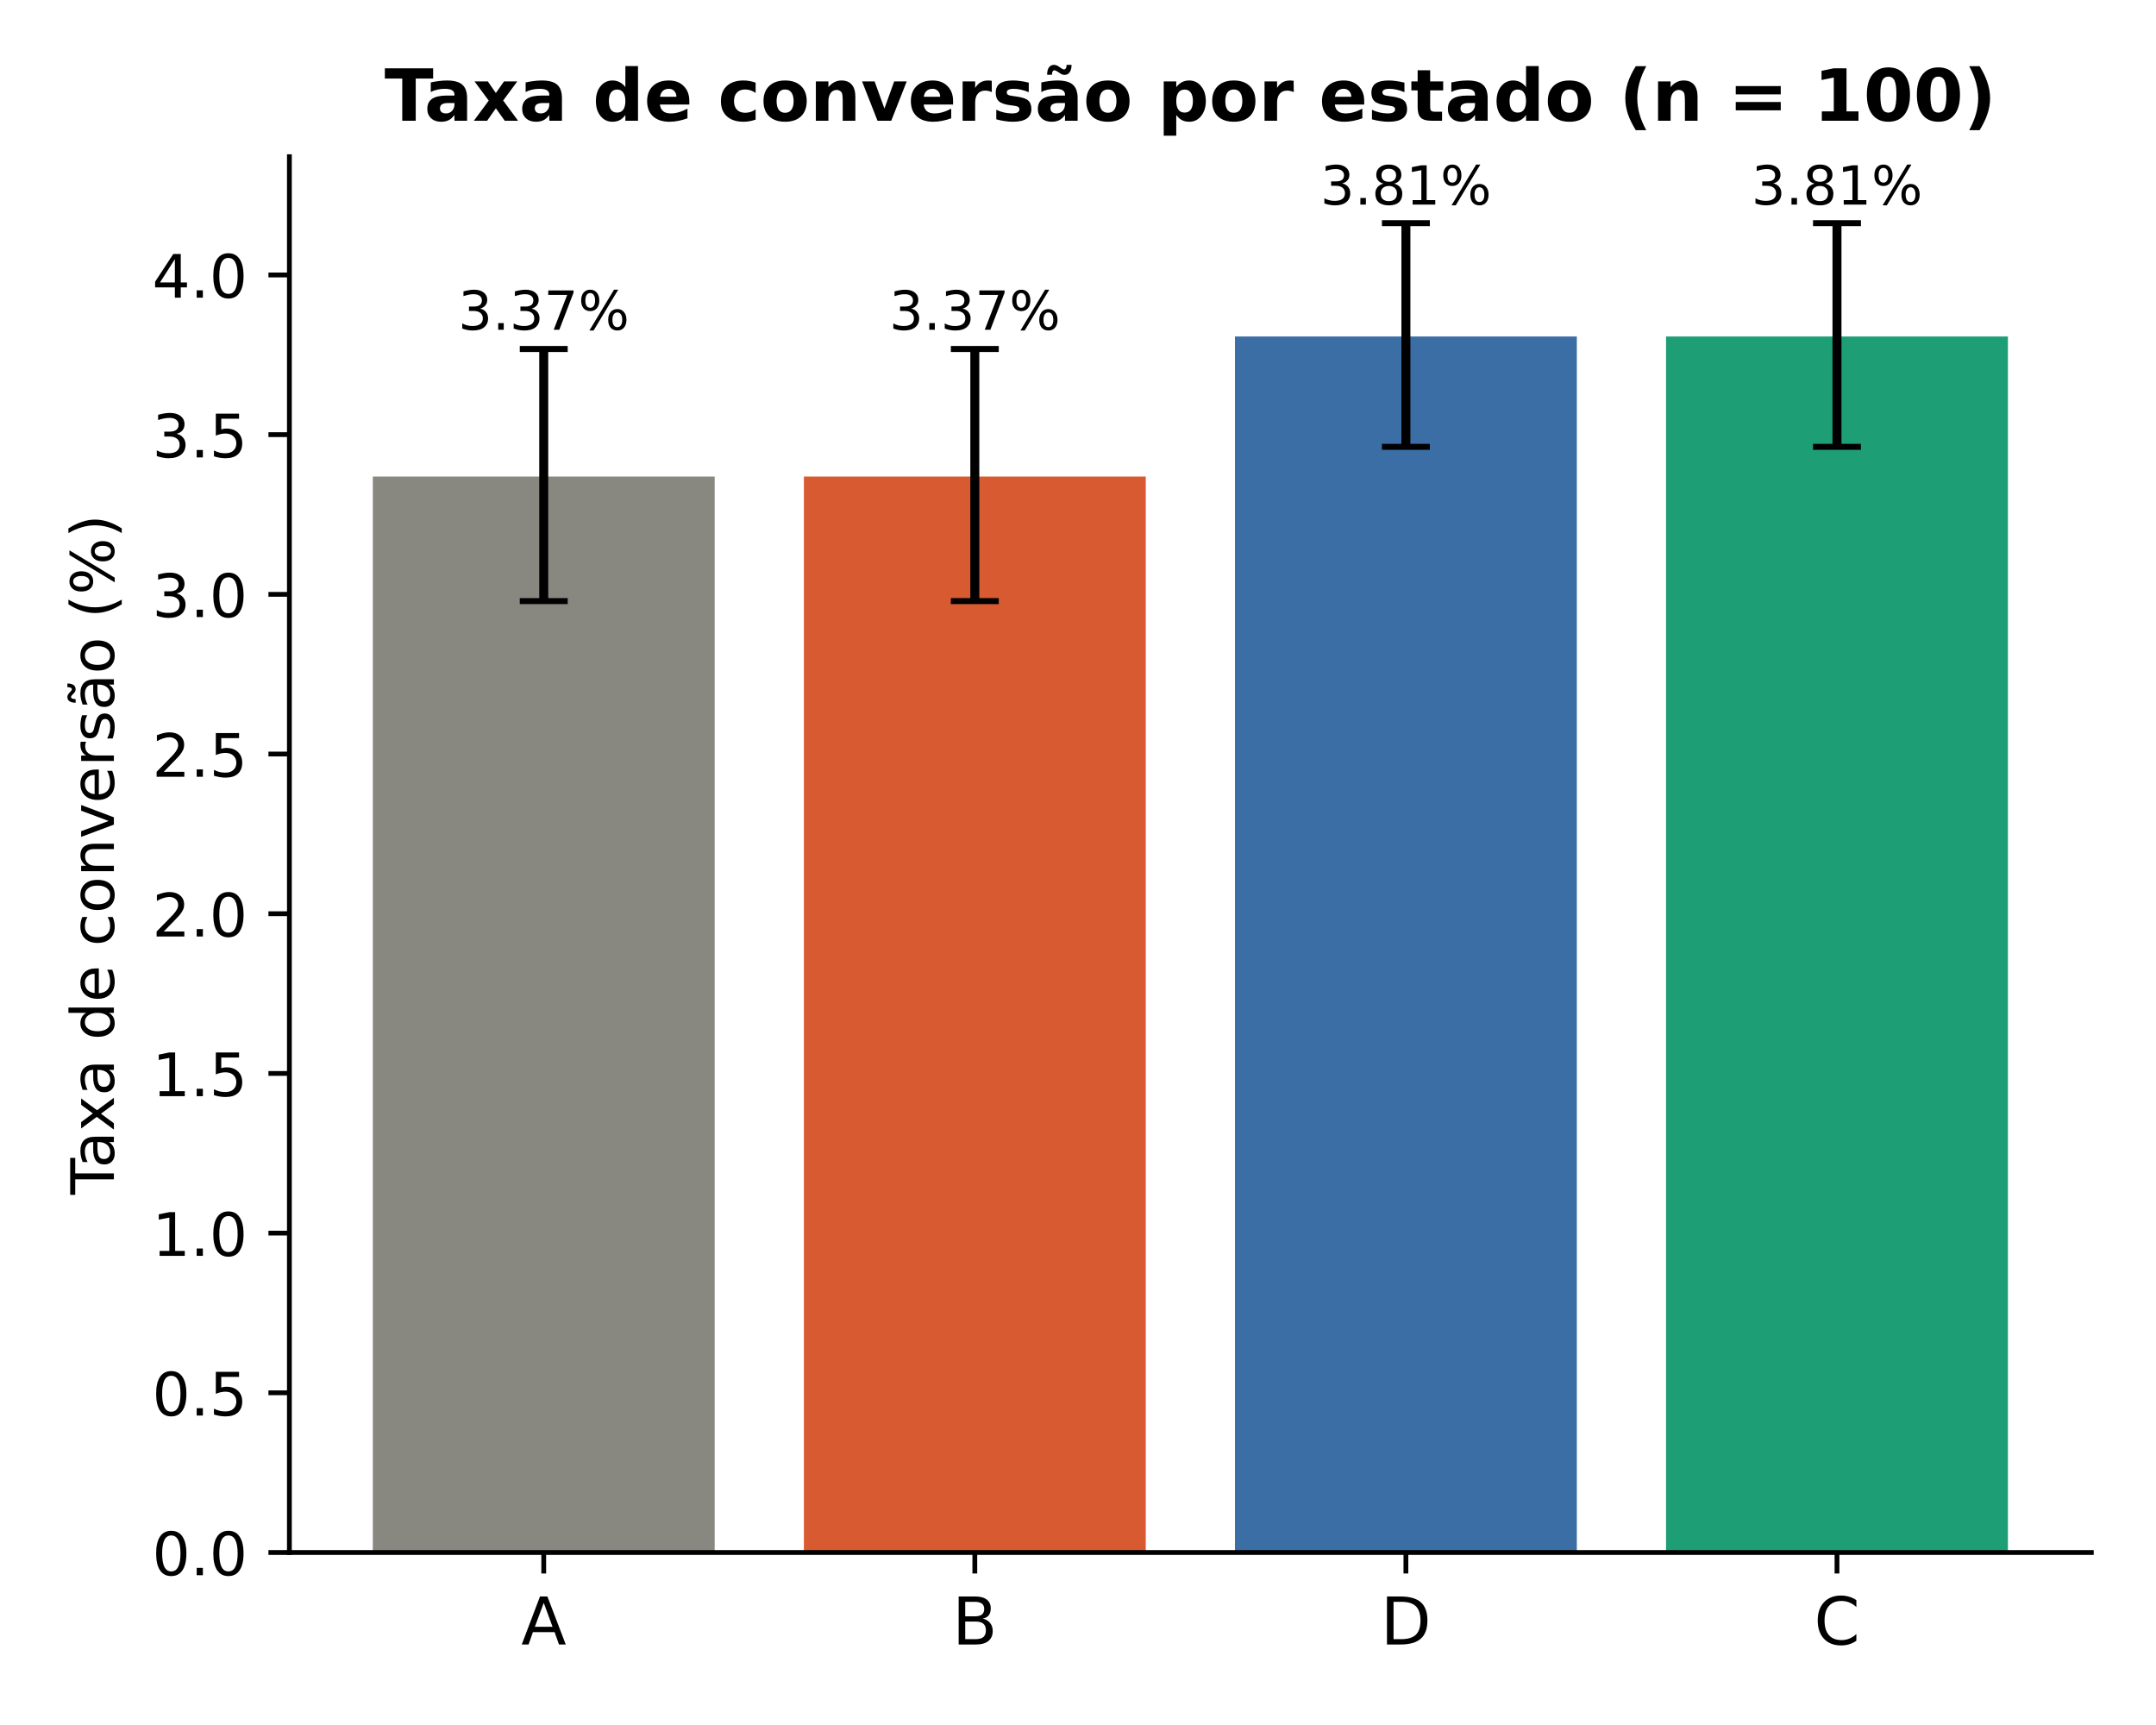
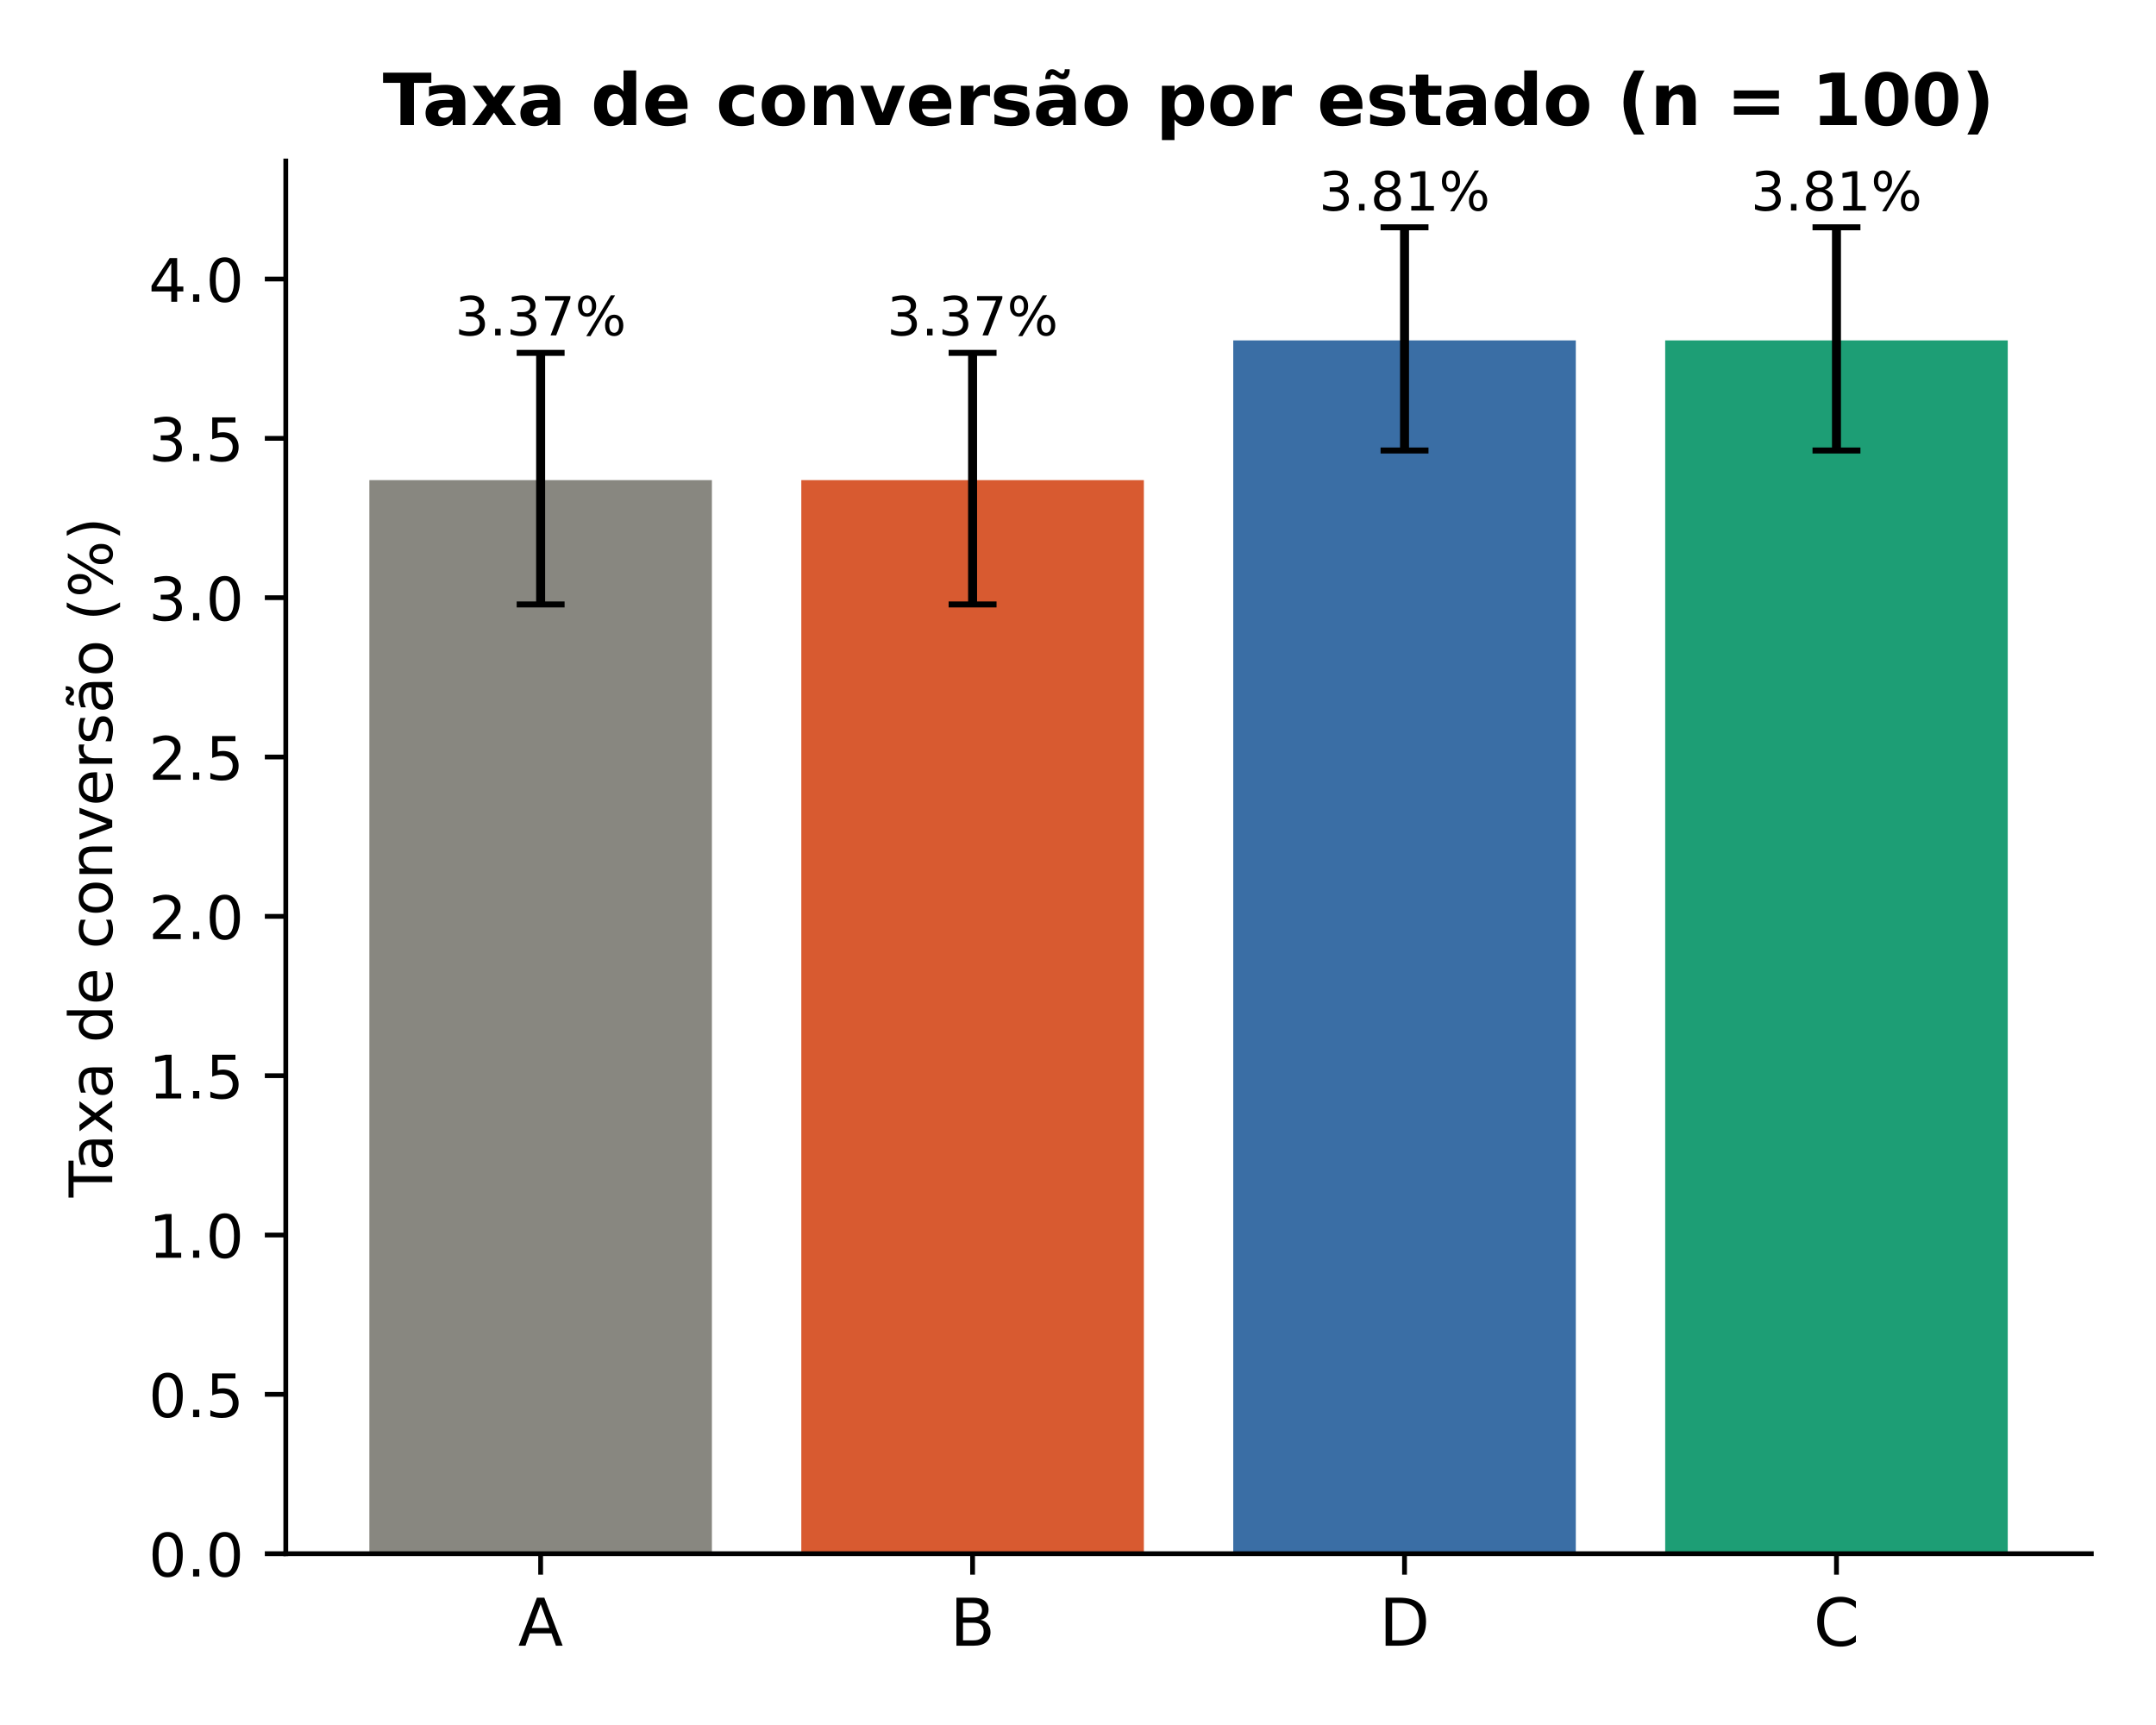
<svg xmlns="http://www.w3.org/2000/svg" xmlns:xlink="http://www.w3.org/1999/xlink" width="360pt" height="288pt" viewBox="0 0 360 288" version="1.1">
  <defs>
    <style type="text/css">*{stroke-linejoin: round; stroke-linecap: butt}</style>
  </defs>
  <g id="figure_1">
    <g id="patch_1">
      <path d="M 0 288  L 360 288  L 360 0  L 0 0  z " style="fill: #ffffff" />
    </g>
    <g id="axes_1">
      <g id="patch_2">
-         <path d="M 48.322 259.2  L 349.2 259.2  L 349.2 26.16  L 48.322 26.16  z " style="fill: #ffffff" />
+         <path d="M 47.72 259.4  L 349.2 259.4  L 349.2 26.88  L 47.72 26.88  z " style="fill: #ffffff" />
      </g>
      <g id="patch_3">
-         <path d="M 61.999 259.2  L 119.583 259.2  L 119.583 79.313  L 61.999 79.313  z " clip-path="url(#p8195629ac1)" style="fill: #888780; stroke: #ffffff; stroke-width: 0.5; stroke-linejoin: miter" />
+         <path d="M 61.424 259.4  L 119.123 259.4  L 119.123 79.914  L 61.424 79.914  z " clip-path="url(#pd07b28284a)" style="fill: #888780; stroke: #ffffff; stroke-width: 0.5; stroke-linejoin: miter" />
      </g>
      <g id="patch_4">
-         <path d="M 133.979 259.2  L 191.563 259.2  L 191.563 79.313  L 133.979 79.313  z " clip-path="url(#p8195629ac1)" style="fill: #d85a30; stroke: #ffffff; stroke-width: 0.5; stroke-linejoin: miter" />
+         <path d="M 133.548 259.4  L 191.248 259.4  L 191.248 79.914  L 133.548 79.914  z " clip-path="url(#pd07b28284a)" style="fill: #d85a30; stroke: #ffffff; stroke-width: 0.5; stroke-linejoin: miter" />
      </g>
      <g id="patch_5">
-         <path d="M 205.959 259.2  L 263.543 259.2  L 263.543 55.93  L 205.959 55.93  z " clip-path="url(#p8195629ac1)" style="fill: #3a6ea5; stroke: #ffffff; stroke-width: 0.5; stroke-linejoin: miter" />
+         <path d="M 205.672 259.4  L 263.372 259.4  L 263.372 56.584  L 205.672 56.584  z " clip-path="url(#pd07b28284a)" style="fill: #3a6ea5; stroke: #ffffff; stroke-width: 0.5; stroke-linejoin: miter" />
      </g>
      <g id="patch_6">
-         <path d="M 277.94 259.2  L 335.524 259.2  L 335.524 55.93  L 277.94 55.93  z " clip-path="url(#p8195629ac1)" style="fill: #1d9e75; stroke: #ffffff; stroke-width: 0.5; stroke-linejoin: miter" />
+         <path d="M 277.797 259.4  L 335.496 259.4  L 335.496 56.584  L 277.797 56.584  z " clip-path="url(#pd07b28284a)" style="fill: #1d9e75; stroke: #ffffff; stroke-width: 0.5; stroke-linejoin: miter" />
      </g>
      <g id="matplotlib.axis_1">
        <g id="xtick_1">
          <g id="line2d_1">
            <defs>
-               <path id="m11d0ac3cc1" d="M 0 0  L 0 3.5  " style="stroke: #000000; stroke-width: 0.8" />
+               <path id="me53afc6e7f" d="M 0 0  L 0 3.5  " style="stroke: #000000; stroke-width: 0.8" />
            </defs>
            <g>
-               <use xlink:href="#m11d0ac3cc1" x="90.791" y="259.2" style="stroke: #000000; stroke-width: 0.8" />
+               <use xlink:href="#me53afc6e7f" x="90.273" y="259.4" style="stroke: #000000; stroke-width: 0.8" />
            </g>
          </g>
          <g id="text_1">
-             <text style="font-size: 11px; font-family: 'DejaVu Sans', 'Bitstream Vera Sans', 'Computer Modern Sans Serif', 'Lucida Grande', 'Verdana', 'Geneva', 'Lucid', 'Arial', 'Helvetica', 'Avant Garde', sans-serif; text-anchor: middle" x="90.791" y="274.557" transform="rotate(-0 90.79072 274.5574)">A</text>
+             <text style="font-size: 11px; font-family: 'DejaVu Sans', 'Bitstream Vera Sans', 'Computer Modern Sans Serif', 'Lucida Grande', 'Verdana', 'Geneva', 'Lucid', 'Arial', 'Helvetica', 'Avant Garde', sans-serif; text-anchor: middle" x="90.273" y="274.758" transform="rotate(-0 90.2734 274.7583)">A</text>
          </g>
        </g>
        <g id="xtick_2">
          <g id="line2d_2">
            <g>
-               <use xlink:href="#m11d0ac3cc1" x="162.771" y="259.2" style="stroke: #000000; stroke-width: 0.8" />
+               <use xlink:href="#me53afc6e7f" x="162.398" y="259.4" style="stroke: #000000; stroke-width: 0.8" />
            </g>
          </g>
          <g id="text_2">
-             <text style="font-size: 11px; font-family: 'DejaVu Sans', 'Bitstream Vera Sans', 'Computer Modern Sans Serif', 'Lucida Grande', 'Verdana', 'Geneva', 'Lucid', 'Arial', 'Helvetica', 'Avant Garde', sans-serif; text-anchor: middle" x="162.771" y="274.557" transform="rotate(-0 162.771 274.5574)">B</text>
+             <text style="font-size: 11px; font-family: 'DejaVu Sans', 'Bitstream Vera Sans', 'Computer Modern Sans Serif', 'Lucida Grande', 'Verdana', 'Geneva', 'Lucid', 'Arial', 'Helvetica', 'Avant Garde', sans-serif; text-anchor: middle" x="162.398" y="274.758" transform="rotate(-0 162.3978 274.7583)">B</text>
          </g>
        </g>
        <g id="xtick_3">
          <g id="line2d_3">
            <g>
-               <use xlink:href="#m11d0ac3cc1" x="234.751" y="259.2" style="stroke: #000000; stroke-width: 0.8" />
+               <use xlink:href="#me53afc6e7f" x="234.522" y="259.4" style="stroke: #000000; stroke-width: 0.8" />
            </g>
          </g>
          <g id="text_3">
-             <text style="font-size: 11px; font-family: 'DejaVu Sans', 'Bitstream Vera Sans', 'Computer Modern Sans Serif', 'Lucida Grande', 'Verdana', 'Geneva', 'Lucid', 'Arial', 'Helvetica', 'Avant Garde', sans-serif; text-anchor: middle" x="234.751" y="274.557" transform="rotate(-0 234.7513 274.5574)">D</text>
+             <text style="font-size: 11px; font-family: 'DejaVu Sans', 'Bitstream Vera Sans', 'Computer Modern Sans Serif', 'Lucida Grande', 'Verdana', 'Geneva', 'Lucid', 'Arial', 'Helvetica', 'Avant Garde', sans-serif; text-anchor: middle" x="234.522" y="274.758" transform="rotate(-0 234.5222 274.7583)">D</text>
          </g>
        </g>
        <g id="xtick_4">
          <g id="line2d_4">
            <g>
-               <use xlink:href="#m11d0ac3cc1" x="306.732" y="259.2" style="stroke: #000000; stroke-width: 0.8" />
+               <use xlink:href="#me53afc6e7f" x="306.647" y="259.4" style="stroke: #000000; stroke-width: 0.8" />
            </g>
          </g>
          <g id="text_4">
-             <text style="font-size: 11px; font-family: 'DejaVu Sans', 'Bitstream Vera Sans', 'Computer Modern Sans Serif', 'Lucida Grande', 'Verdana', 'Geneva', 'Lucid', 'Arial', 'Helvetica', 'Avant Garde', sans-serif; text-anchor: middle" x="306.732" y="274.557" transform="rotate(-0 306.7316 274.5574)">C</text>
+             <text style="font-size: 11px; font-family: 'DejaVu Sans', 'Bitstream Vera Sans', 'Computer Modern Sans Serif', 'Lucida Grande', 'Verdana', 'Geneva', 'Lucid', 'Arial', 'Helvetica', 'Avant Garde', sans-serif; text-anchor: middle" x="306.647" y="274.758" transform="rotate(-0 306.6466 274.7583)">C</text>
          </g>
        </g>
      </g>
      <g id="matplotlib.axis_2">
        <g id="ytick_1">
          <g id="line2d_5">
            <defs>
-               <path id="m577023ab5d" d="M 0 0  L -3.5 0  " style="stroke: #000000; stroke-width: 0.8" />
+               <path id="m31d23cf1e1" d="M 0 0  L -3.5 0  " style="stroke: #000000; stroke-width: 0.8" />
            </defs>
            <g>
-               <use xlink:href="#m577023ab5d" x="48.322" y="259.2" style="stroke: #000000; stroke-width: 0.8" />
+               <use xlink:href="#m31d23cf1e1" x="47.72" y="259.4" style="stroke: #000000; stroke-width: 0.8" />
            </g>
          </g>
          <g id="text_5">
-             <text style="font-size: 10px; font-family: 'DejaVu Sans', 'Bitstream Vera Sans', 'Computer Modern Sans Serif', 'Lucida Grande', 'Verdana', 'Geneva', 'Lucid', 'Arial', 'Helvetica', 'Avant Garde', sans-serif; text-anchor: end" x="41.322" y="262.999" transform="rotate(-0 41.32234 262.9988)">0.0</text>
+             <text style="font-size: 10px; font-family: 'DejaVu Sans', 'Bitstream Vera Sans', 'Computer Modern Sans Serif', 'Lucida Grande', 'Verdana', 'Geneva', 'Lucid', 'Arial', 'Helvetica', 'Avant Garde', sans-serif; text-anchor: end" x="40.72" y="263.199" transform="rotate(-0 40.72 263.1992)">0.0</text>
          </g>
        </g>
        <g id="ytick_2">
          <g id="line2d_6">
            <g>
-               <use xlink:href="#m577023ab5d" x="48.322" y="232.538" style="stroke: #000000; stroke-width: 0.8" />
+               <use xlink:href="#m31d23cf1e1" x="47.72" y="232.798" style="stroke: #000000; stroke-width: 0.8" />
            </g>
          </g>
          <g id="text_6">
-             <text style="font-size: 10px; font-family: 'DejaVu Sans', 'Bitstream Vera Sans', 'Computer Modern Sans Serif', 'Lucida Grande', 'Verdana', 'Geneva', 'Lucid', 'Arial', 'Helvetica', 'Avant Garde', sans-serif; text-anchor: end" x="41.322" y="236.337" transform="rotate(-0 41.32234 236.337)">0.5</text>
+             <text style="font-size: 10px; font-family: 'DejaVu Sans', 'Bitstream Vera Sans', 'Computer Modern Sans Serif', 'Lucida Grande', 'Verdana', 'Geneva', 'Lucid', 'Arial', 'Helvetica', 'Avant Garde', sans-serif; text-anchor: end" x="40.72" y="236.597" transform="rotate(-0 40.72 236.5969)">0.5</text>
          </g>
        </g>
        <g id="ytick_3">
          <g id="line2d_7">
            <g>
-               <use xlink:href="#m577023ab5d" x="48.322" y="205.876" style="stroke: #000000; stroke-width: 0.8" />
+               <use xlink:href="#m31d23cf1e1" x="47.72" y="206.195" style="stroke: #000000; stroke-width: 0.8" />
            </g>
          </g>
          <g id="text_7">
-             <text style="font-size: 10px; font-family: 'DejaVu Sans', 'Bitstream Vera Sans', 'Computer Modern Sans Serif', 'Lucida Grande', 'Verdana', 'Geneva', 'Lucid', 'Arial', 'Helvetica', 'Avant Garde', sans-serif; text-anchor: end" x="41.322" y="209.675" transform="rotate(-0 41.32234 209.6752)">1.0</text>
+             <text style="font-size: 10px; font-family: 'DejaVu Sans', 'Bitstream Vera Sans', 'Computer Modern Sans Serif', 'Lucida Grande', 'Verdana', 'Geneva', 'Lucid', 'Arial', 'Helvetica', 'Avant Garde', sans-serif; text-anchor: end" x="40.72" y="209.995" transform="rotate(-0 40.72 209.9946)">1.0</text>
          </g>
        </g>
        <g id="ytick_4">
          <g id="line2d_8">
            <g>
-               <use xlink:href="#m577023ab5d" x="48.322" y="179.215" style="stroke: #000000; stroke-width: 0.8" />
+               <use xlink:href="#m31d23cf1e1" x="47.72" y="179.593" style="stroke: #000000; stroke-width: 0.8" />
            </g>
          </g>
          <g id="text_8">
-             <text style="font-size: 10px; font-family: 'DejaVu Sans', 'Bitstream Vera Sans', 'Computer Modern Sans Serif', 'Lucida Grande', 'Verdana', 'Geneva', 'Lucid', 'Arial', 'Helvetica', 'Avant Garde', sans-serif; text-anchor: end" x="41.322" y="183.013" transform="rotate(-0 41.32234 183.0134)">1.5</text>
+             <text style="font-size: 10px; font-family: 'DejaVu Sans', 'Bitstream Vera Sans', 'Computer Modern Sans Serif', 'Lucida Grande', 'Verdana', 'Geneva', 'Lucid', 'Arial', 'Helvetica', 'Avant Garde', sans-serif; text-anchor: end" x="40.72" y="183.392" transform="rotate(-0 40.72 183.3923)">1.5</text>
          </g>
        </g>
        <g id="ytick_5">
          <g id="line2d_9">
            <g>
-               <use xlink:href="#m577023ab5d" x="48.322" y="152.553" style="stroke: #000000; stroke-width: 0.8" />
+               <use xlink:href="#m31d23cf1e1" x="47.72" y="152.991" style="stroke: #000000; stroke-width: 0.8" />
            </g>
          </g>
          <g id="text_9">
-             <text style="font-size: 10px; font-family: 'DejaVu Sans', 'Bitstream Vera Sans', 'Computer Modern Sans Serif', 'Lucida Grande', 'Verdana', 'Geneva', 'Lucid', 'Arial', 'Helvetica', 'Avant Garde', sans-serif; text-anchor: end" x="41.322" y="156.352" transform="rotate(-0 41.32234 156.3516)">2.0</text>
+             <text style="font-size: 10px; font-family: 'DejaVu Sans', 'Bitstream Vera Sans', 'Computer Modern Sans Serif', 'Lucida Grande', 'Verdana', 'Geneva', 'Lucid', 'Arial', 'Helvetica', 'Avant Garde', sans-serif; text-anchor: end" x="40.72" y="156.79" transform="rotate(-0 40.72 156.79)">2.0</text>
          </g>
        </g>
        <g id="ytick_6">
          <g id="line2d_10">
            <g>
-               <use xlink:href="#m577023ab5d" x="48.322" y="125.891" style="stroke: #000000; stroke-width: 0.8" />
+               <use xlink:href="#m31d23cf1e1" x="47.72" y="126.388" style="stroke: #000000; stroke-width: 0.8" />
            </g>
          </g>
          <g id="text_10">
-             <text style="font-size: 10px; font-family: 'DejaVu Sans', 'Bitstream Vera Sans', 'Computer Modern Sans Serif', 'Lucida Grande', 'Verdana', 'Geneva', 'Lucid', 'Arial', 'Helvetica', 'Avant Garde', sans-serif; text-anchor: end" x="41.322" y="129.69" transform="rotate(-0 41.32234 129.6899)">2.5</text>
+             <text style="font-size: 10px; font-family: 'DejaVu Sans', 'Bitstream Vera Sans', 'Computer Modern Sans Serif', 'Lucida Grande', 'Verdana', 'Geneva', 'Lucid', 'Arial', 'Helvetica', 'Avant Garde', sans-serif; text-anchor: end" x="40.72" y="130.188" transform="rotate(-0 40.72 130.1877)">2.5</text>
          </g>
        </g>
        <g id="ytick_7">
          <g id="line2d_11">
            <g>
-               <use xlink:href="#m577023ab5d" x="48.322" y="99.229" style="stroke: #000000; stroke-width: 0.8" />
+               <use xlink:href="#m31d23cf1e1" x="47.72" y="99.786" style="stroke: #000000; stroke-width: 0.8" />
            </g>
          </g>
          <g id="text_11">
-             <text style="font-size: 10px; font-family: 'DejaVu Sans', 'Bitstream Vera Sans', 'Computer Modern Sans Serif', 'Lucida Grande', 'Verdana', 'Geneva', 'Lucid', 'Arial', 'Helvetica', 'Avant Garde', sans-serif; text-anchor: end" x="41.322" y="103.028" transform="rotate(-0 41.32234 103.0281)">3.0</text>
+             <text style="font-size: 10px; font-family: 'DejaVu Sans', 'Bitstream Vera Sans', 'Computer Modern Sans Serif', 'Lucida Grande', 'Verdana', 'Geneva', 'Lucid', 'Arial', 'Helvetica', 'Avant Garde', sans-serif; text-anchor: end" x="40.72" y="103.585" transform="rotate(-0 40.72 103.5854)">3.0</text>
          </g>
        </g>
        <g id="ytick_8">
          <g id="line2d_12">
            <g>
-               <use xlink:href="#m577023ab5d" x="48.322" y="72.567" style="stroke: #000000; stroke-width: 0.8" />
+               <use xlink:href="#m31d23cf1e1" x="47.72" y="73.184" style="stroke: #000000; stroke-width: 0.8" />
            </g>
          </g>
          <g id="text_12">
-             <text style="font-size: 10px; font-family: 'DejaVu Sans', 'Bitstream Vera Sans', 'Computer Modern Sans Serif', 'Lucida Grande', 'Verdana', 'Geneva', 'Lucid', 'Arial', 'Helvetica', 'Avant Garde', sans-serif; text-anchor: end" x="41.322" y="76.366" transform="rotate(-0 41.32234 76.36626)">3.5</text>
+             <text style="font-size: 10px; font-family: 'DejaVu Sans', 'Bitstream Vera Sans', 'Computer Modern Sans Serif', 'Lucida Grande', 'Verdana', 'Geneva', 'Lucid', 'Arial', 'Helvetica', 'Avant Garde', sans-serif; text-anchor: end" x="40.72" y="76.983" transform="rotate(-0 40.72 76.9831)">3.5</text>
          </g>
        </g>
        <g id="ytick_9">
          <g id="line2d_13">
            <g>
-               <use xlink:href="#m577023ab5d" x="48.322" y="45.906" style="stroke: #000000; stroke-width: 0.8" />
+               <use xlink:href="#m31d23cf1e1" x="47.72" y="46.582" style="stroke: #000000; stroke-width: 0.8" />
            </g>
          </g>
          <g id="text_13">
-             <text style="font-size: 10px; font-family: 'DejaVu Sans', 'Bitstream Vera Sans', 'Computer Modern Sans Serif', 'Lucida Grande', 'Verdana', 'Geneva', 'Lucid', 'Arial', 'Helvetica', 'Avant Garde', sans-serif; text-anchor: end" x="41.322" y="49.704" transform="rotate(-0 41.32234 49.70447)">4.0</text>
+             <text style="font-size: 10px; font-family: 'DejaVu Sans', 'Bitstream Vera Sans', 'Computer Modern Sans Serif', 'Lucida Grande', 'Verdana', 'Geneva', 'Lucid', 'Arial', 'Helvetica', 'Avant Garde', sans-serif; text-anchor: end" x="40.72" y="50.381" transform="rotate(-0 40.72 50.3808)">4.0</text>
          </g>
        </g>
        <g id="text_14">
-           <text style="font-size: 10px; font-family: 'DejaVu Sans', 'Bitstream Vera Sans', 'Computer Modern Sans Serif', 'Lucida Grande', 'Verdana', 'Geneva', 'Lucid', 'Arial', 'Helvetica', 'Avant Garde', sans-serif; text-anchor: middle" x="19.017" y="142.68" transform="rotate(-90 19.01687 142.68)">Taxa de conversão (%)</text>
+           <text style="font-size: 10px; font-family: 'DejaVu Sans', 'Bitstream Vera Sans', 'Computer Modern Sans Serif', 'Lucida Grande', 'Verdana', 'Geneva', 'Lucid', 'Arial', 'Helvetica', 'Avant Garde', sans-serif; text-anchor: middle" x="18.737" y="143.14" transform="rotate(-90 18.73719 143.14)">Taxa de conversão (%)</text>
        </g>
      </g>
      <g id="LineCollection_1">
-         <path d="M 90.791 100.359  L 90.791 58.267  " clip-path="url(#p8195629ac1)" style="fill: none; stroke: #000000; stroke-width: 1.5" />
-         <path d="M 162.771 100.359  L 162.771 58.267  " clip-path="url(#p8195629ac1)" style="fill: none; stroke: #000000; stroke-width: 1.5" />
-         <path d="M 234.751 74.604  L 234.751 37.257  " clip-path="url(#p8195629ac1)" style="fill: none; stroke: #000000; stroke-width: 1.5" />
-         <path d="M 306.732 74.604  L 306.732 37.257  " clip-path="url(#p8195629ac1)" style="fill: none; stroke: #000000; stroke-width: 1.5" />
+         <path d="M 90.273 100.914  L 90.273 58.915  " clip-path="url(#pd07b28284a)" style="fill: none; stroke: #000000; stroke-width: 1.5" />
+         <path d="M 162.398 100.914  L 162.398 58.915  " clip-path="url(#pd07b28284a)" style="fill: none; stroke: #000000; stroke-width: 1.5" />
+         <path d="M 234.522 75.216  L 234.522 37.952  " clip-path="url(#pd07b28284a)" style="fill: none; stroke: #000000; stroke-width: 1.5" />
+         <path d="M 306.647 75.216  L 306.647 37.952  " clip-path="url(#pd07b28284a)" style="fill: none; stroke: #000000; stroke-width: 1.5" />
      </g>
      <g id="line2d_14">
        <defs>
-           <path id="m3bbd214e64" d="M 4 0  L -4 -0  " style="stroke: #000000" />
+           <path id="md07f7144cb" d="M 4 0  L -4 -0  " style="stroke: #000000" />
        </defs>
-         <g clip-path="url(#p8195629ac1)">
-           <use xlink:href="#m3bbd214e64" x="90.791" y="100.359" style="fill: #1f77b4; stroke: #000000" />
-           <use xlink:href="#m3bbd214e64" x="162.771" y="100.359" style="fill: #1f77b4; stroke: #000000" />
-           <use xlink:href="#m3bbd214e64" x="234.751" y="74.604" style="fill: #1f77b4; stroke: #000000" />
-           <use xlink:href="#m3bbd214e64" x="306.732" y="74.604" style="fill: #1f77b4; stroke: #000000" />
+         <g clip-path="url(#pd07b28284a)">
+           <use xlink:href="#md07f7144cb" x="90.273" y="100.914" style="fill: #1f77b4; stroke: #000000" />
+           <use xlink:href="#md07f7144cb" x="162.398" y="100.914" style="fill: #1f77b4; stroke: #000000" />
+           <use xlink:href="#md07f7144cb" x="234.522" y="75.216" style="fill: #1f77b4; stroke: #000000" />
+           <use xlink:href="#md07f7144cb" x="306.647" y="75.216" style="fill: #1f77b4; stroke: #000000" />
        </g>
      </g>
      <g id="line2d_15">
-         <g clip-path="url(#p8195629ac1)">
-           <use xlink:href="#m3bbd214e64" x="90.791" y="58.267" style="fill: #1f77b4; stroke: #000000" />
-           <use xlink:href="#m3bbd214e64" x="162.771" y="58.267" style="fill: #1f77b4; stroke: #000000" />
-           <use xlink:href="#m3bbd214e64" x="234.751" y="37.257" style="fill: #1f77b4; stroke: #000000" />
-           <use xlink:href="#m3bbd214e64" x="306.732" y="37.257" style="fill: #1f77b4; stroke: #000000" />
+         <g clip-path="url(#pd07b28284a)">
+           <use xlink:href="#md07f7144cb" x="90.273" y="58.915" style="fill: #1f77b4; stroke: #000000" />
+           <use xlink:href="#md07f7144cb" x="162.398" y="58.915" style="fill: #1f77b4; stroke: #000000" />
+           <use xlink:href="#md07f7144cb" x="234.522" y="37.952" style="fill: #1f77b4; stroke: #000000" />
+           <use xlink:href="#md07f7144cb" x="306.647" y="37.952" style="fill: #1f77b4; stroke: #000000" />
        </g>
      </g>
      <g id="patch_7">
-         <path d="M 48.322 259.2  L 48.322 26.16  " style="fill: none; stroke: #000000; stroke-width: 0.8; stroke-linejoin: miter; stroke-linecap: square" />
+         <path d="M 47.72 259.4  L 47.72 26.88  " style="fill: none; stroke: #000000; stroke-width: 0.8; stroke-linejoin: miter; stroke-linecap: square" />
      </g>
      <g id="patch_8">
-         <path d="M 48.322 259.2  L 349.2 259.2  " style="fill: none; stroke: #000000; stroke-width: 0.8; stroke-linejoin: miter; stroke-linecap: square" />
+         <path d="M 47.72 259.4  L 349.2 259.4  " style="fill: none; stroke: #000000; stroke-width: 0.8; stroke-linejoin: miter; stroke-linecap: square" />
      </g>
      <g id="text_15">
-         <text style="font-size: 9px; font-family: 'DejaVu Sans', 'Bitstream Vera Sans', 'Computer Modern Sans Serif', 'Lucida Grande', 'Verdana', 'Geneva', 'Lucid', 'Arial', 'Helvetica', 'Avant Garde', sans-serif; text-anchor: middle" x="90.791" y="55.052" transform="rotate(-0 90.79072 55.05213)">3.37%</text>
+         <text style="font-size: 9px; font-family: 'DejaVu Sans', 'Bitstream Vera Sans', 'Computer Modern Sans Serif', 'Lucida Grande', 'Verdana', 'Geneva', 'Lucid', 'Arial', 'Helvetica', 'Avant Garde', sans-serif; text-anchor: middle" x="90.273" y="55.993" transform="rotate(-0 90.2734 55.99323)">3.37%</text>
      </g>
      <g id="text_16">
-         <text style="font-size: 9px; font-family: 'DejaVu Sans', 'Bitstream Vera Sans', 'Computer Modern Sans Serif', 'Lucida Grande', 'Verdana', 'Geneva', 'Lucid', 'Arial', 'Helvetica', 'Avant Garde', sans-serif; text-anchor: middle" x="162.771" y="55.052" transform="rotate(-0 162.771 55.05213)">3.37%</text>
+         <text style="font-size: 9px; font-family: 'DejaVu Sans', 'Bitstream Vera Sans', 'Computer Modern Sans Serif', 'Lucida Grande', 'Verdana', 'Geneva', 'Lucid', 'Arial', 'Helvetica', 'Avant Garde', sans-serif; text-anchor: middle" x="162.398" y="55.993" transform="rotate(-0 162.3978 55.99323)">3.37%</text>
      </g>
      <g id="text_17">
-         <text style="font-size: 9px; font-family: 'DejaVu Sans', 'Bitstream Vera Sans', 'Computer Modern Sans Serif', 'Lucida Grande', 'Verdana', 'Geneva', 'Lucid', 'Arial', 'Helvetica', 'Avant Garde', sans-serif; text-anchor: middle" x="234.751" y="34.161" transform="rotate(-0 234.7513 34.16137)">3.81%</text>
+         <text style="font-size: 9px; font-family: 'DejaVu Sans', 'Bitstream Vera Sans', 'Computer Modern Sans Serif', 'Lucida Grande', 'Verdana', 'Geneva', 'Lucid', 'Arial', 'Helvetica', 'Avant Garde', sans-serif; text-anchor: middle" x="234.522" y="35.149" transform="rotate(-0 234.5222 35.14908)">3.81%</text>
      </g>
      <g id="text_18">
-         <text style="font-size: 9px; font-family: 'DejaVu Sans', 'Bitstream Vera Sans', 'Computer Modern Sans Serif', 'Lucida Grande', 'Verdana', 'Geneva', 'Lucid', 'Arial', 'Helvetica', 'Avant Garde', sans-serif; text-anchor: middle" x="306.732" y="34.161" transform="rotate(-0 306.7316 34.16137)">3.81%</text>
+         <text style="font-size: 9px; font-family: 'DejaVu Sans', 'Bitstream Vera Sans', 'Computer Modern Sans Serif', 'Lucida Grande', 'Verdana', 'Geneva', 'Lucid', 'Arial', 'Helvetica', 'Avant Garde', sans-serif; text-anchor: middle" x="306.647" y="35.149" transform="rotate(-0 306.6466 35.14908)">3.81%</text>
      </g>
      <g id="text_19">
-         <text style="font-weight: 700; font-size: 12px; font-family: 'DejaVu Sans', 'Bitstream Vera Sans', 'Computer Modern Sans Serif', 'Lucida Grande', 'Verdana', 'Geneva', 'Lucid', 'Arial', 'Helvetica', 'Avant Garde', sans-serif; text-anchor: middle" x="198.761" y="20.16" transform="rotate(-0 198.7612 20.16)">Taxa de conversão por estado (n = 100)</text>
+         <text style="font-weight: 700; font-size: 12px; font-family: 'DejaVu Sans', 'Bitstream Vera Sans', 'Computer Modern Sans Serif', 'Lucida Grande', 'Verdana', 'Geneva', 'Lucid', 'Arial', 'Helvetica', 'Avant Garde', sans-serif; text-anchor: middle" x="198.46" y="20.88" transform="rotate(-0 198.46 20.88)">Taxa de conversão por estado (n = 100)</text>
      </g>
    </g>
  </g>
  <defs>
-     <clipPath id="p8195629ac1">
-       <rect x="48.322" y="26.16" width="300.878" height="233.04" />
+     <clipPath id="pd07b28284a">
+       <rect x="47.72" y="26.88" width="301.48" height="232.52" />
    </clipPath>
  </defs>
</svg>
